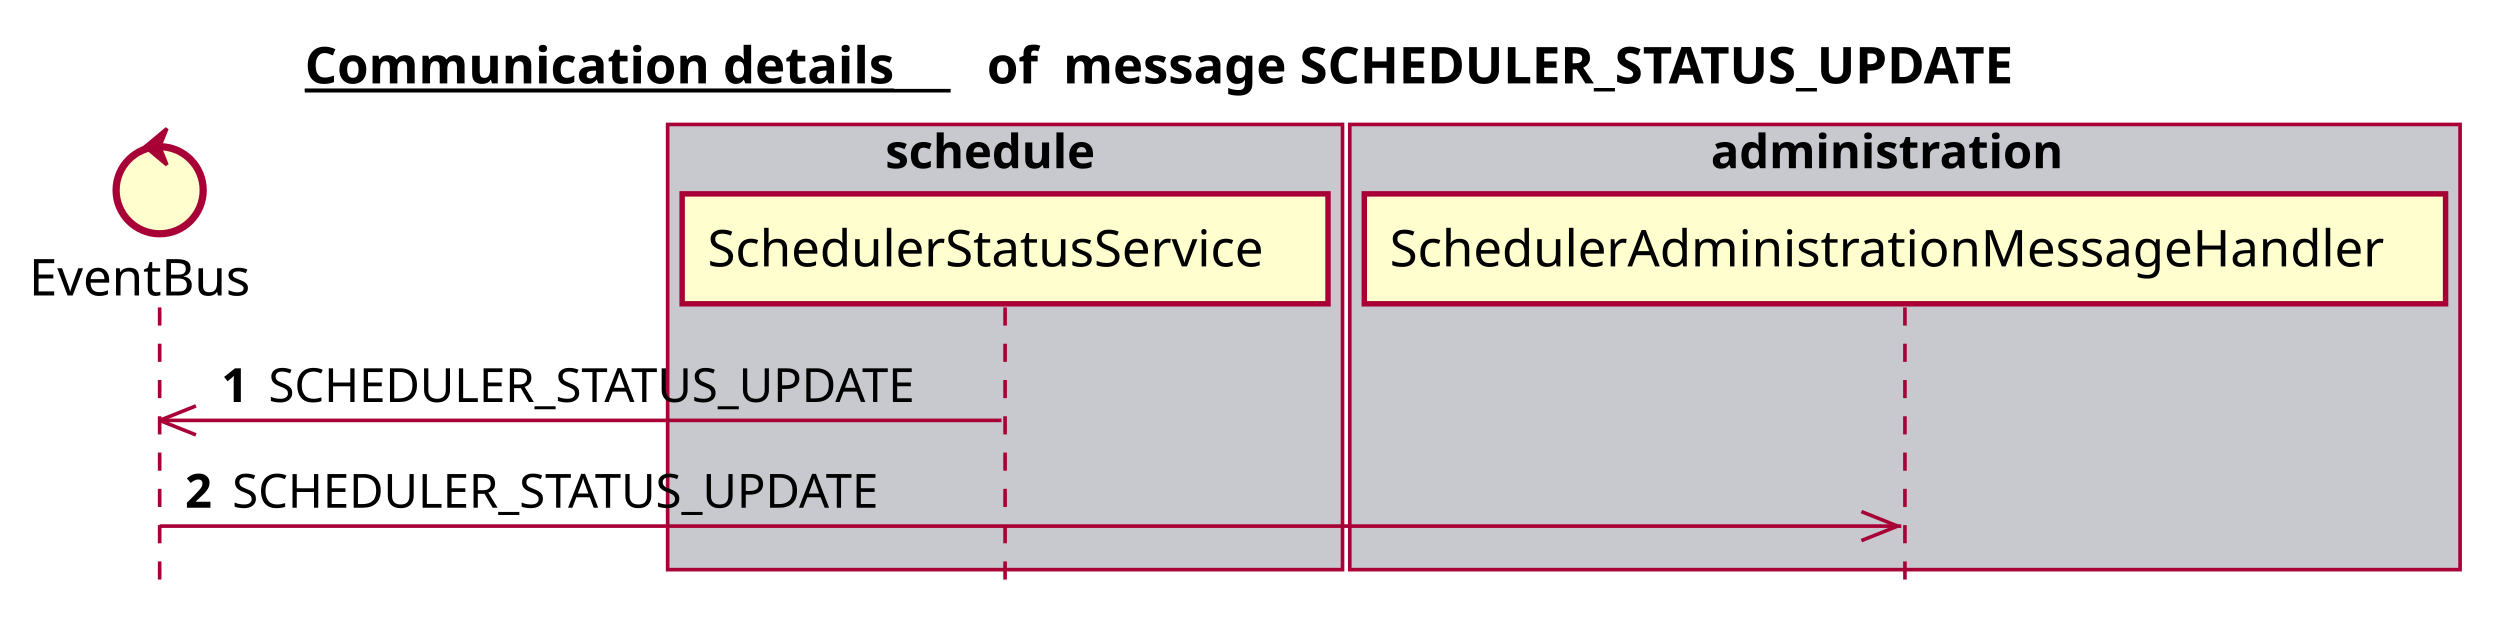
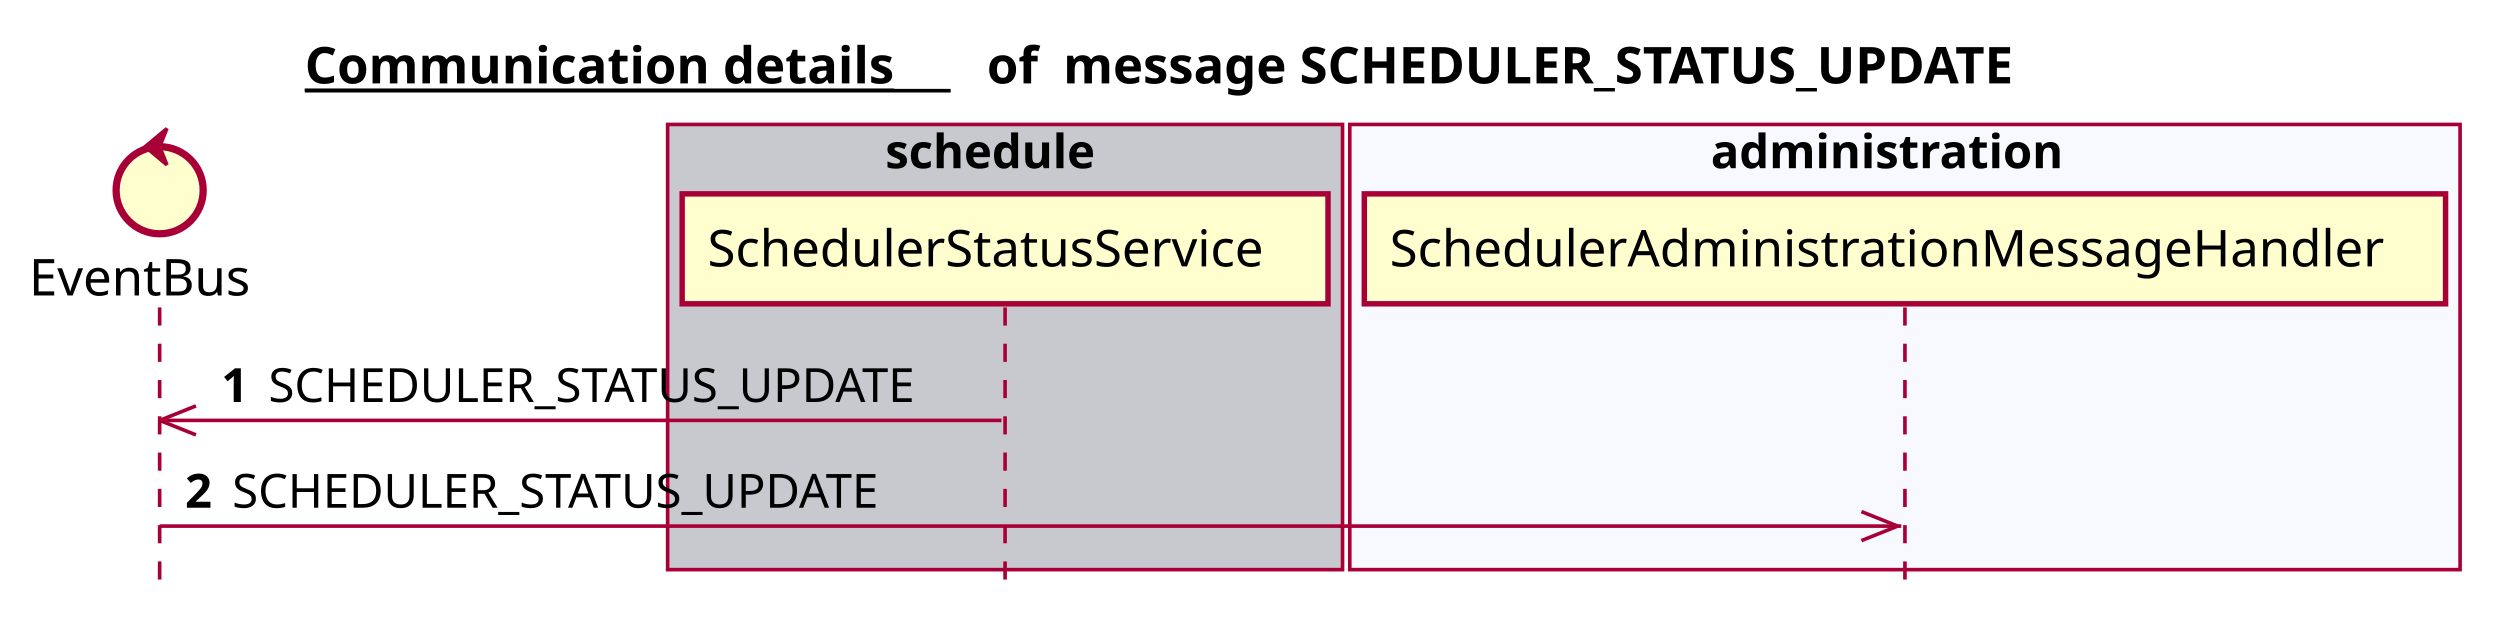
<svg xmlns="http://www.w3.org/2000/svg" contentScriptType="application/ecmascript" contentStyleType="text/css" height="174px" preserveAspectRatio="none" style="width:689px;height:174px;" version="1.1" viewBox="0 0 689 174" width="689px" zoomAndPan="magnify">
  <defs />
  <g>
    <text fill="#000000" font-family="sans-serif" font-size="14" font-weight="bold" lengthAdjust="spacingAndGlyphs" text-decoration="underline" textLength="178" x="84" y="22.995">Communication details</text>
    <line style="stroke: #000000; stroke-width: 1.0;" x1="84" x2="262" y1="24.995" y2="24.995" />
    <text fill="#000000" font-family="sans-serif" font-size="14" font-weight="bold" lengthAdjust="spacingAndGlyphs" textLength="16" x="272" y="22.995">of</text>
    <text fill="#000000" font-family="sans-serif" font-size="14" font-weight="bold" lengthAdjust="spacingAndGlyphs" textLength="305" x="293" y="22.995">message SCHEDULER_STATUS_UPDATE</text>
    <rect fill="#C8C8CF" height="122.695" style="stroke: #A80036; stroke-width: 1.0;" width="186" x="184" y="34.297" />
    <text fill="#000000" font-family="sans-serif" font-size="13" font-weight="bold" lengthAdjust="spacingAndGlyphs" textLength="66" x="244" y="46.364">schedule</text>
-     <rect fill="#C8C8CF" height="122.695" style="stroke: #A80036; stroke-width: 1.0;" width="306" x="372" y="34.297" />
+     <rect fill="#F8F8FF" height="122.695" style="stroke: #A80036; stroke-width: 1.0;" width="306" x="372" y="34.297" />
    <text fill="#000000" font-family="sans-serif" font-size="13" font-weight="bold" lengthAdjust="spacingAndGlyphs" textLength="107" x="471.5" y="46.364">administration</text>
    <line style="stroke: #A80036; stroke-width: 1.0; stroke-dasharray: 5.0,5.0;" x1="44" x2="44" y1="84.727" y2="162.992" />
    <line style="stroke: #A80036; stroke-width: 1.0; stroke-dasharray: 5.0,5.0;" x1="277" x2="277" y1="84.727" y2="162.992" />
    <line style="stroke: #A80036; stroke-width: 1.0; stroke-dasharray: 5.0,5.0;" x1="525" x2="525" y1="84.727" y2="162.992" />
    <text fill="#000000" font-family="sans-serif" font-size="14" lengthAdjust="spacingAndGlyphs" textLength="66" x="8" y="81.425">EventBus</text>
    <ellipse cx="44" cy="52.43" fill="#FEFECE" rx="12" ry="12" style="stroke: #A80036; stroke-width: 2.0;" />
    <polygon fill="#A80036" points="40,40.43,46,35.43,44,40.43,46,45.43,40,40.43" style="stroke: #A80036; stroke-width: 1.0;" />
    <rect fill="#FEFECE" height="30.297" style="stroke: #A80036; stroke-width: 1.5;" width="178" x="188" y="53.43" />
    <text fill="#000000" font-family="sans-serif" font-size="14" lengthAdjust="spacingAndGlyphs" textLength="164" x="195" y="73.425">SchedulerStatusService</text>
    <rect fill="#FEFECE" height="30.297" style="stroke: #A80036; stroke-width: 1.5;" width="298" x="376" y="53.43" />
    <text fill="#000000" font-family="sans-serif" font-size="14" lengthAdjust="spacingAndGlyphs" textLength="284" x="383" y="73.425">SchedulerAdministrationMessageHandler</text>
    <line style="stroke: #A80036; stroke-width: 1.0;" x1="44" x2="54" y1="115.859" y2="111.859" />
    <line style="stroke: #A80036; stroke-width: 1.0;" x1="44" x2="54" y1="115.859" y2="119.859" />
    <line style="stroke: #A80036; stroke-width: 1.0;" x1="44" x2="276" y1="115.859" y2="115.859" />
    <text fill="#000000" font-family="sans-serif" font-size="13" font-weight="bold" lengthAdjust="spacingAndGlyphs" textLength="9" x="61" y="110.793">1</text>
    <text fill="#000000" font-family="sans-serif" font-size="13" lengthAdjust="spacingAndGlyphs" textLength="196" x="74" y="110.793">SCHEDULER_STATUS_UPDATE</text>
    <line style="stroke: #A80036; stroke-width: 1.0;" x1="523" x2="513" y1="144.992" y2="140.992" />
    <line style="stroke: #A80036; stroke-width: 1.0;" x1="523" x2="513" y1="144.992" y2="148.992" />
    <line style="stroke: #A80036; stroke-width: 1.0;" x1="44" x2="524" y1="144.992" y2="144.992" />
    <text fill="#000000" font-family="sans-serif" font-size="13" font-weight="bold" lengthAdjust="spacingAndGlyphs" textLength="9" x="51" y="139.926">2</text>
    <text fill="#000000" font-family="sans-serif" font-size="13" lengthAdjust="spacingAndGlyphs" textLength="196" x="64" y="139.926">SCHEDULER_STATUS_UPDATE</text>
  </g>
</svg>
